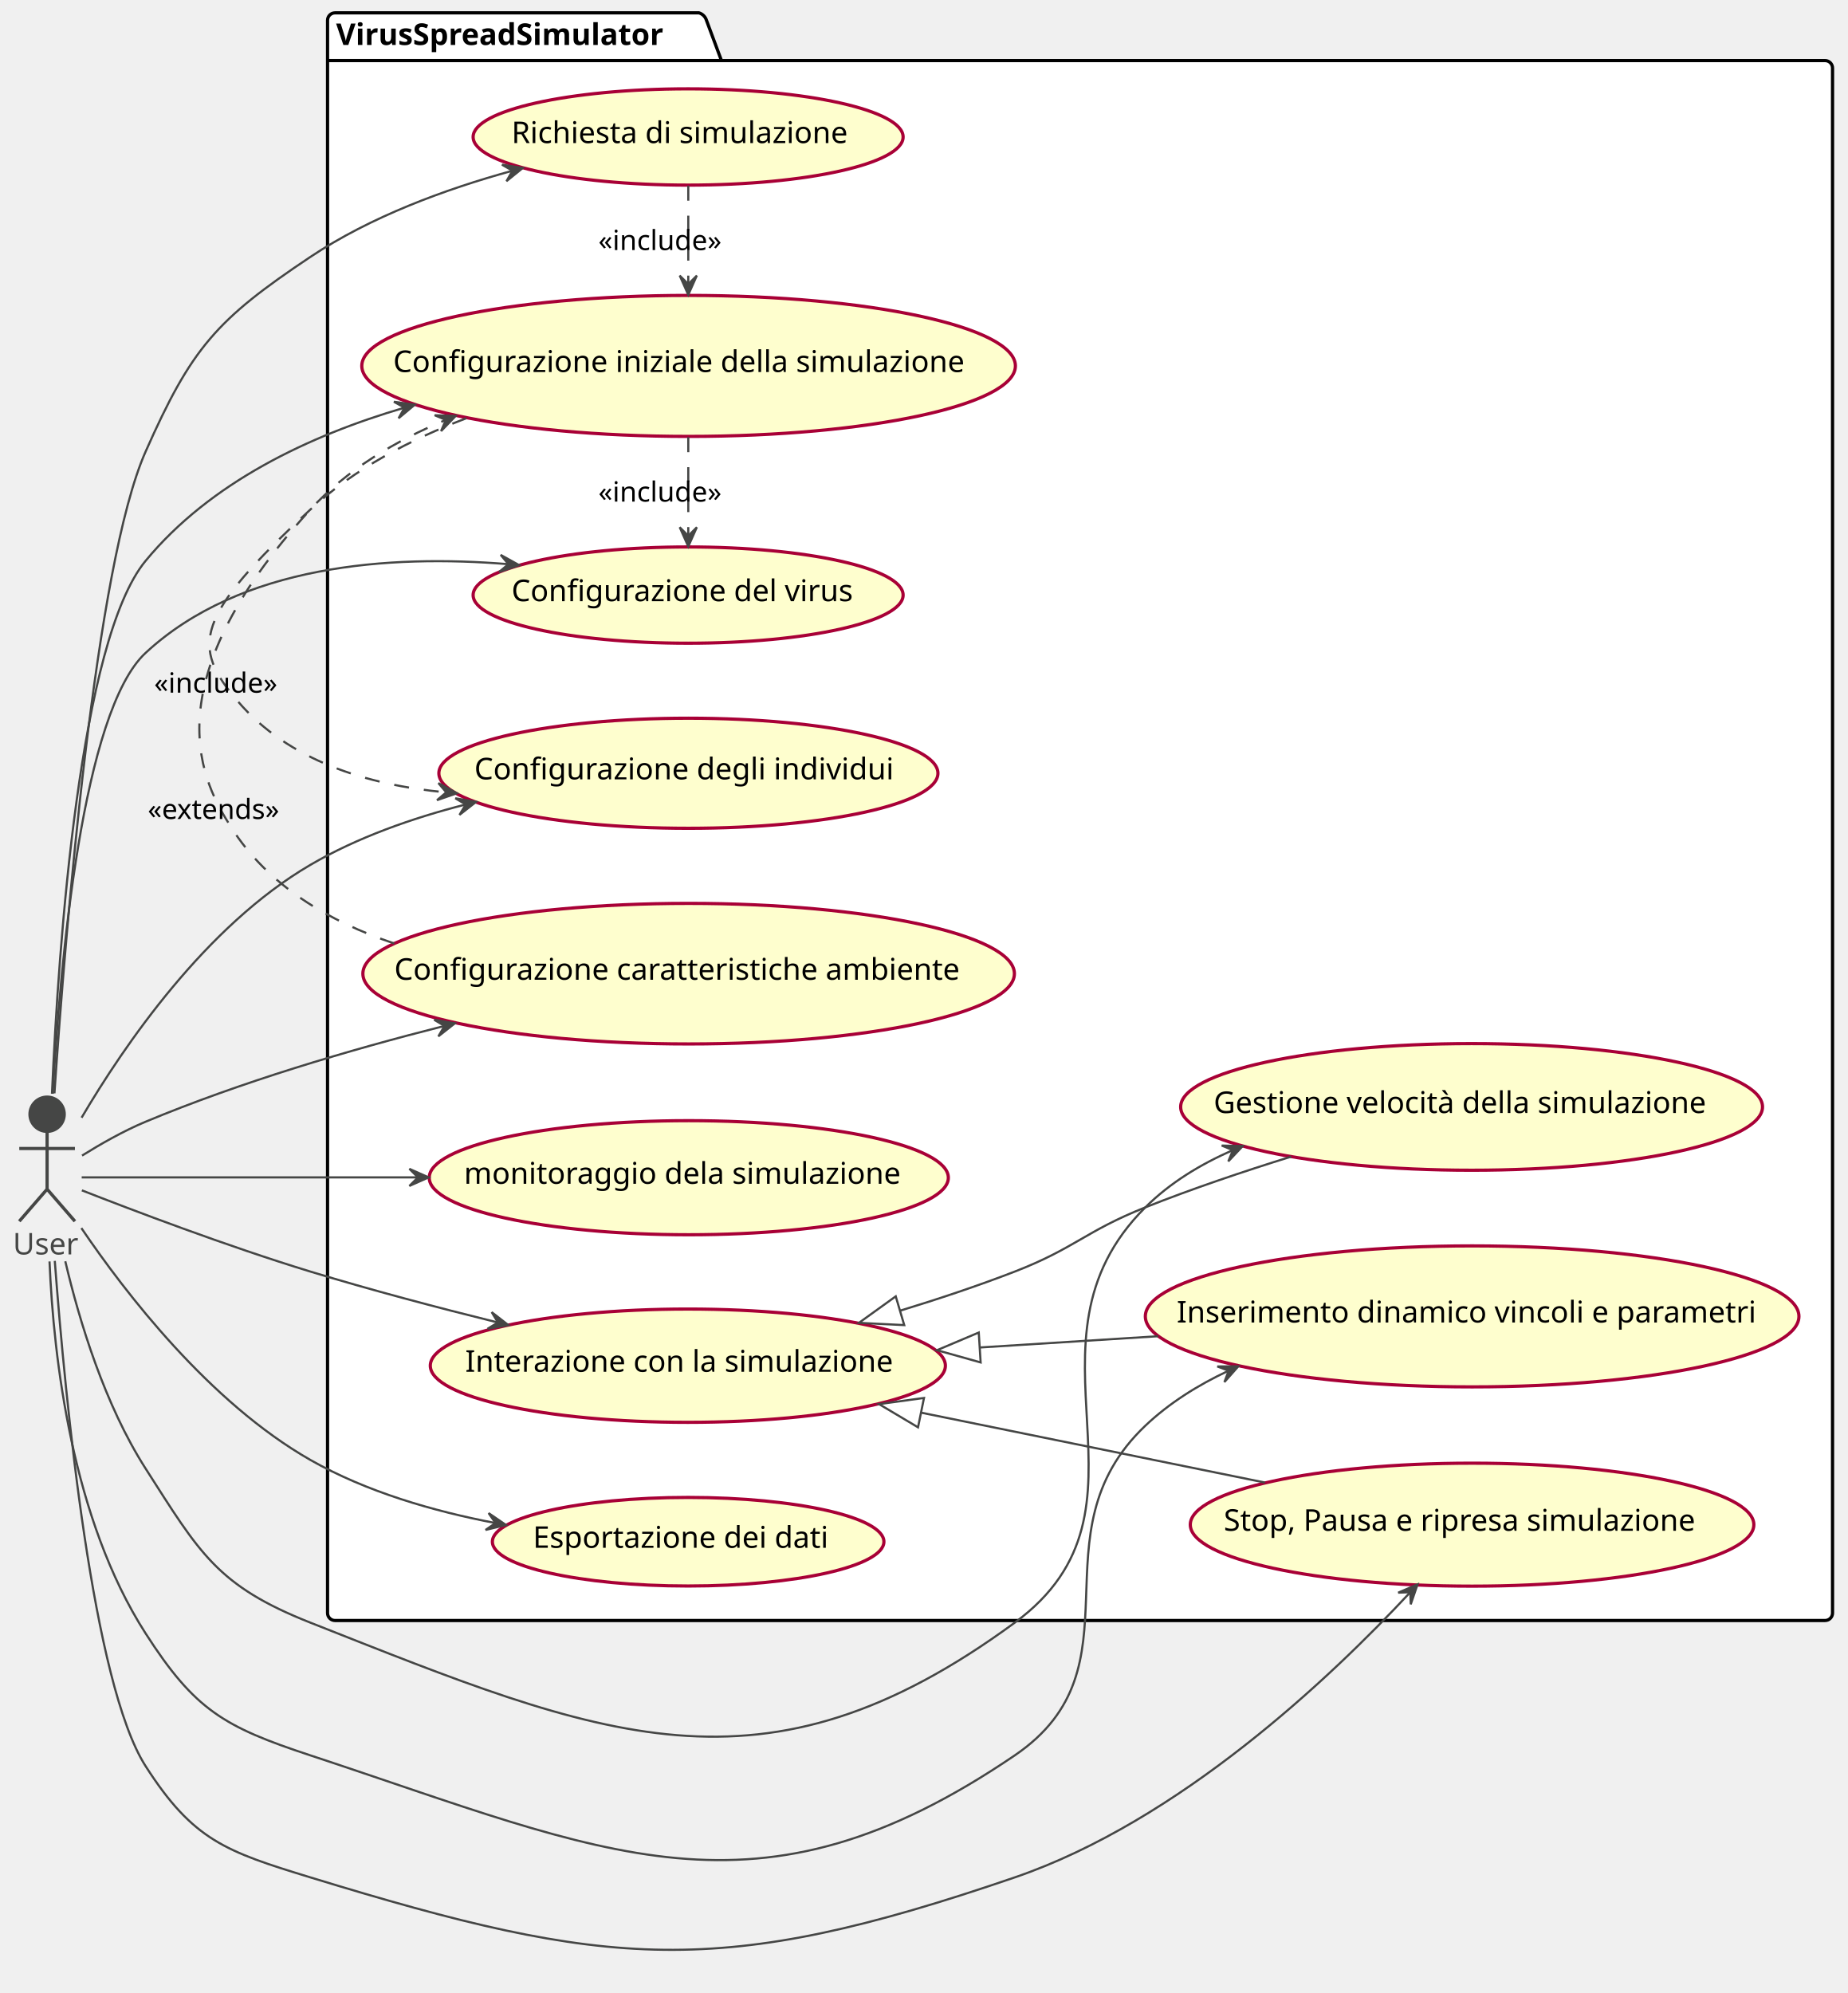
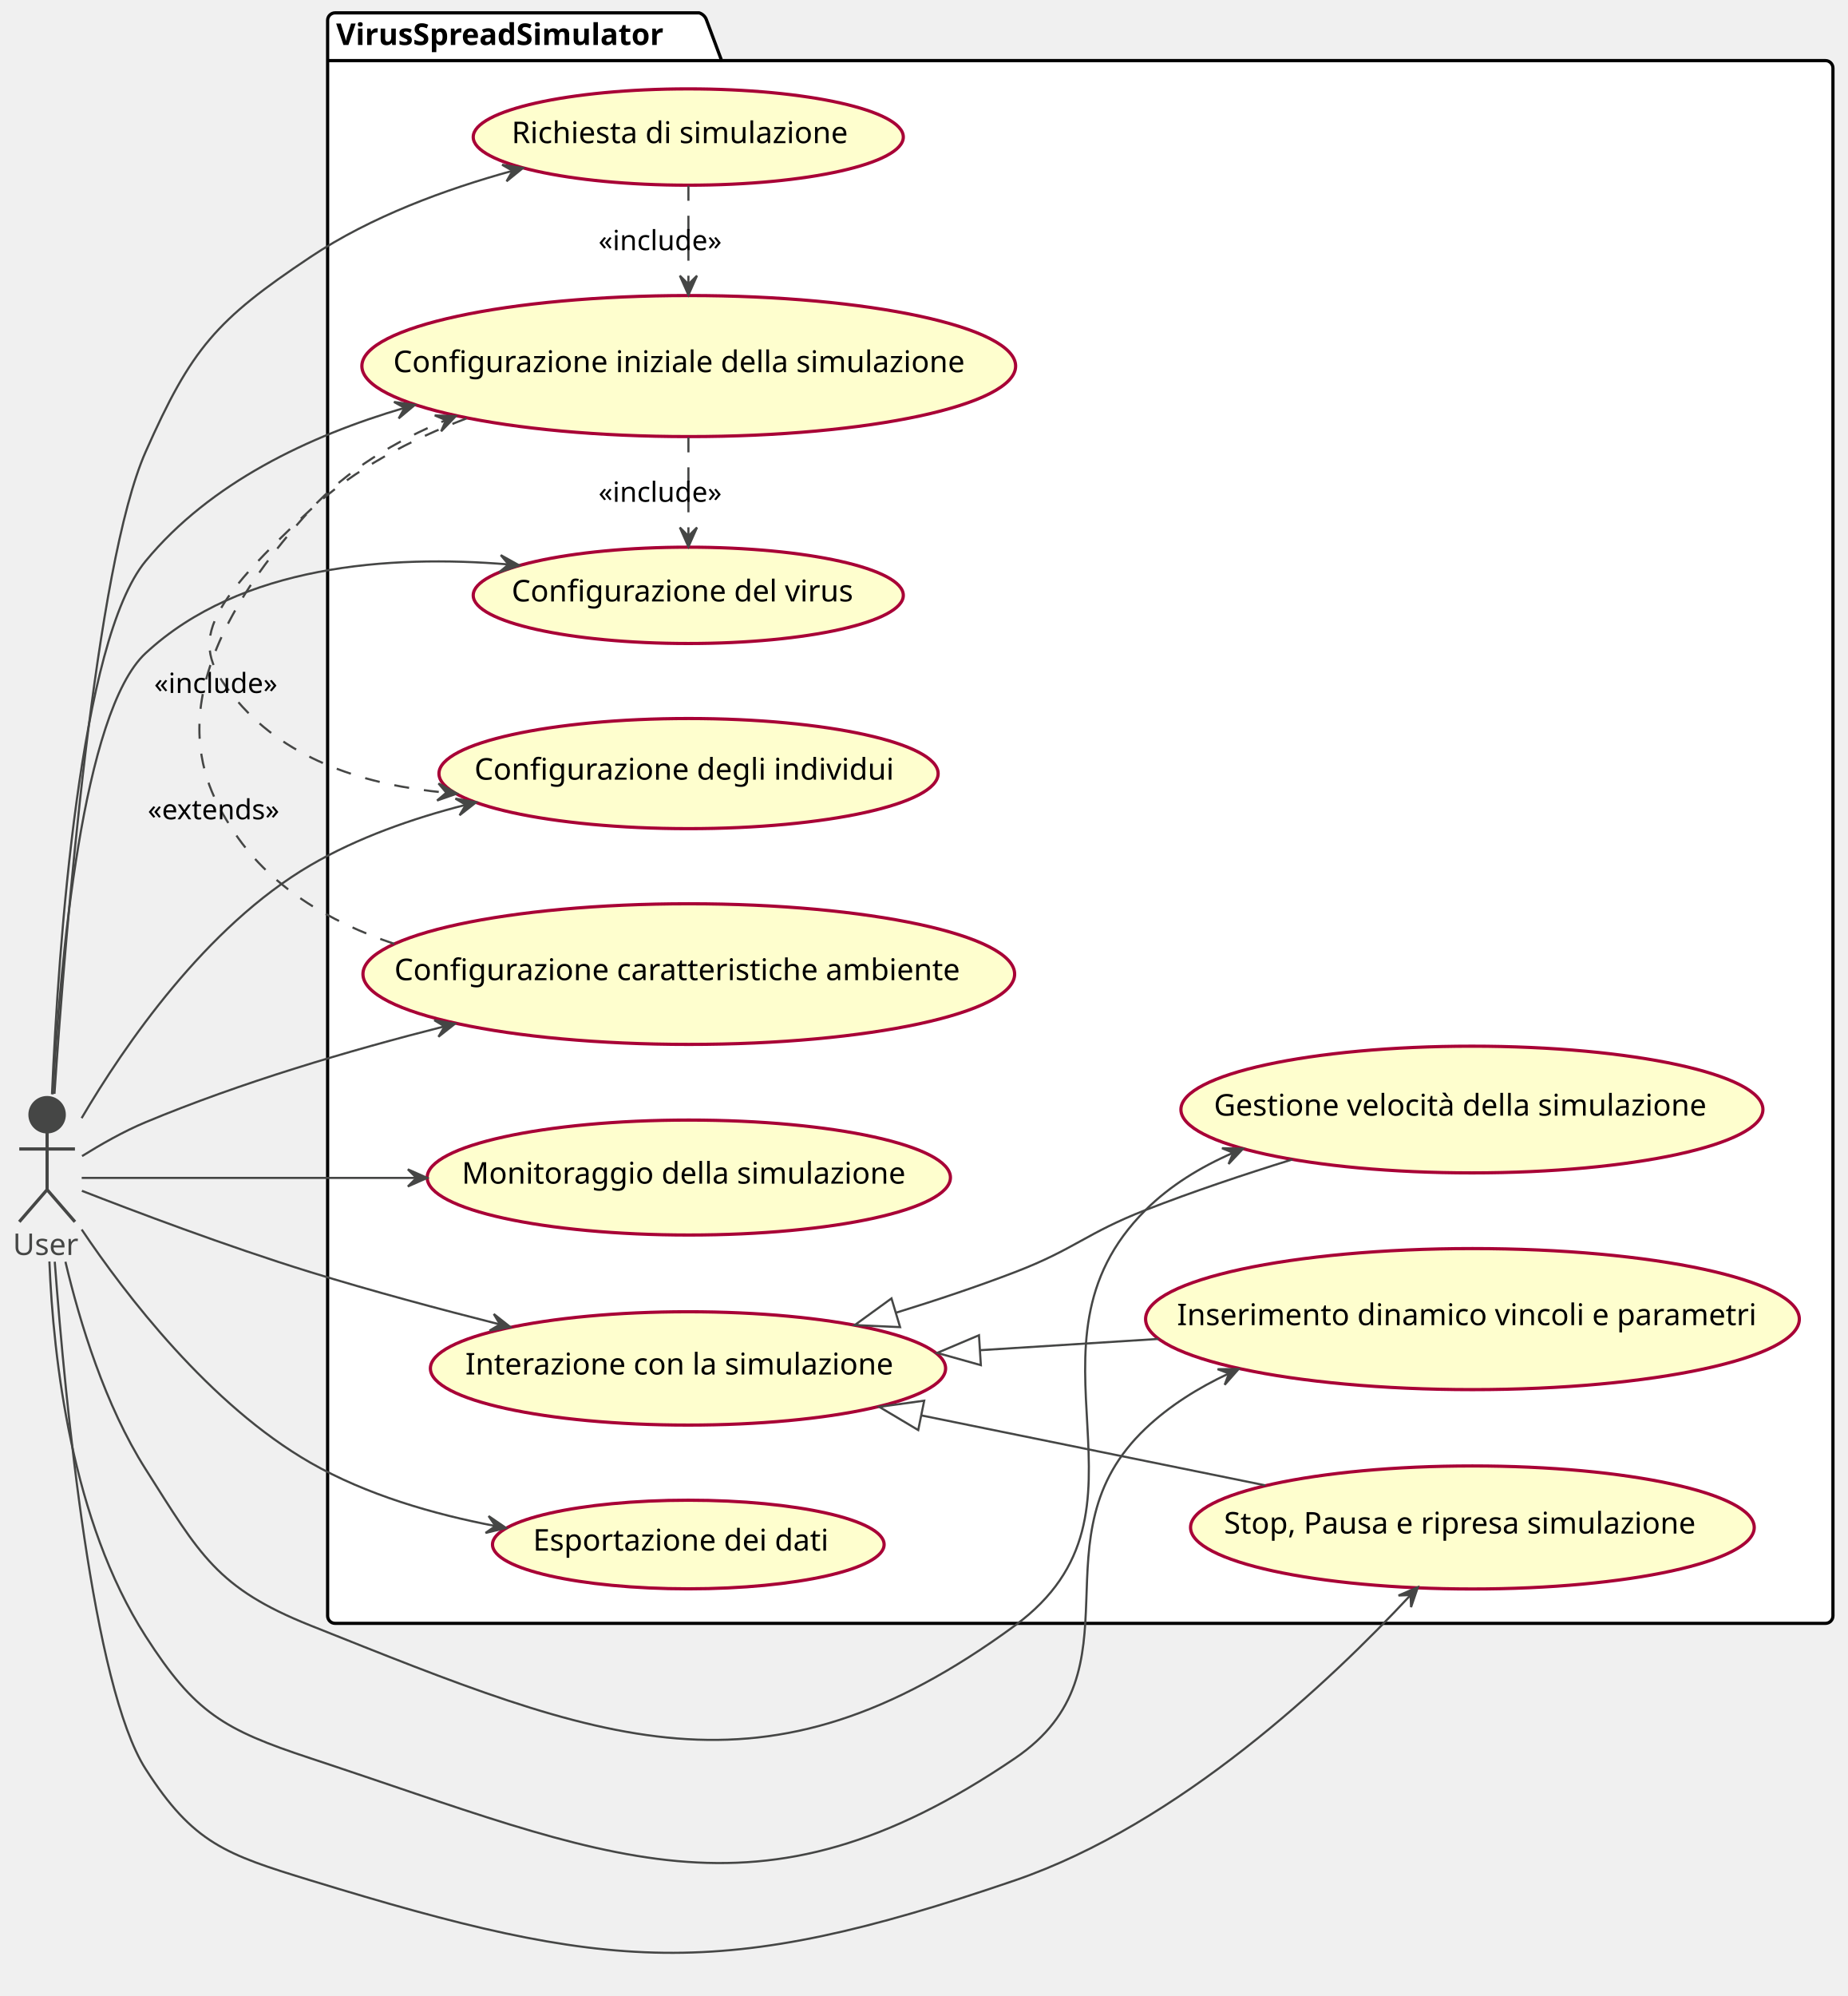
- <svg xmlns="http://www.w3.org/2000/svg" contentScriptType="application/ecmascript" contentStyleType="text/css" height="931px" preserveAspectRatio="none" style="width:863px;height:931px;background:#FFFFFF;" version="1.1" viewBox="0 0 863 931" width="863px" zoomAndPan="magnify">
+ <svg xmlns="http://www.w3.org/2000/svg" contentScriptType="application/ecmascript" contentStyleType="text/css" height="932px" preserveAspectRatio="none" style="width:863px;height:932px;background:#FFFFFF;" version="1.1" viewBox="0 0 863 932" width="863px" zoomAndPan="magnify">
  <defs />
  <g>
-     <path d="M156.5,6 L326.5,6 A5.25,5.25 0 0 1 330,9.5 L337,28.297 L852.5,28.297 A3.5,3.5 0 0 1 856,31.797 L856,753.5 A3.5,3.5 0 0 1 852.5,757 L156.5,757 A3.5,3.5 0 0 1 153,753.5 L153,9.5 A3.5,3.5 0 0 1 156.5,6 " fill="#FFFFFF" style="stroke:#000000;stroke-width:1.5;" />
+     <path d="M156.5,6 L326.5,6 A5.25,5.25 0 0 1 330,9.5 L337,28.297 L852.5,28.297 A3.5,3.5 0 0 1 856,31.797 L856,754.5 A3.5,3.5 0 0 1 852.5,758 L156.5,758 A3.5,3.5 0 0 1 153,754.5 L153,9.5 A3.5,3.5 0 0 1 156.5,6 " fill="#FFFFFF" style="stroke:#000000;stroke-width:1.5;" />
    <line style="stroke:#000000;stroke-width:1.5;" x1="153" x2="337" y1="28.297" y2="28.297" />
    <text fill="#000000" font-family="sans-serif" font-size="14" font-weight="bold" lengthAdjust="spacing" textLength="171" x="157" y="20.995">VirusSpreadSimulator</text>
    <ellipse cx="321.428" cy="63.986" fill="#FEFECE" rx="100.428" ry="22.486" style="stroke:#A80036;stroke-width:1.5;" />
    <text fill="#000000" font-family="sans-serif" font-size="14" lengthAdjust="spacing" textLength="165" x="238.928" y="66.832">Richiesta di simulazione</text>
    <ellipse cx="321.428" cy="277.986" fill="#FEFECE" rx="100.428" ry="22.486" style="stroke:#A80036;stroke-width:1.5;" />
    <text fill="#000000" font-family="sans-serif" font-size="14" lengthAdjust="spacing" textLength="165" x="238.928" y="280.832">Configurazione del virus</text>
    <ellipse cx="321.56" cy="361.212" fill="#FEFECE" rx="116.56" ry="25.712" style="stroke:#A80036;stroke-width:1.5;" />
    <text fill="#000000" font-family="sans-serif" font-size="14" lengthAdjust="spacing" textLength="200" x="221.56" y="364.059">Configurazione degli individui</text>
    <ellipse cx="321.653" cy="170.93" fill="#FEFECE" rx="152.653" ry="32.931" style="stroke:#A80036;stroke-width:1.5;" />
    <text fill="#000000" font-family="sans-serif" font-size="14" lengthAdjust="spacing" textLength="276" x="183.653" y="173.777">Configurazione iniziale della simulazione</text>
    <ellipse cx="321.672" cy="454.834" fill="#FEFECE" rx="152.172" ry="32.834" style="stroke:#A80036;stroke-width:1.5;" />
    <text fill="#000000" font-family="sans-serif" font-size="14" lengthAdjust="spacing" textLength="275" x="184.172" y="457.681">Configurazione caratteristiche ambiente</text>
-     <ellipse cx="321.741" cy="550.148" fill="#FEFECE" rx="121.241" ry="26.648" style="stroke:#A80036;stroke-width:1.5;" />
-     <text fill="#000000" font-family="sans-serif" font-size="14" lengthAdjust="spacing" textLength="210" x="216.741" y="552.995">monitoraggio dela simulazione</text>
-     <ellipse cx="321.303" cy="637.961" fill="#FEFECE" rx="120.303" ry="26.46" style="stroke:#A80036;stroke-width:1.5;" />
-     <text fill="#000000" font-family="sans-serif" font-size="14" lengthAdjust="spacing" textLength="208" x="217.303" y="640.807">Interazione con la simulazione</text>
-     <ellipse cx="687.399" cy="517.08" fill="#FEFECE" rx="135.899" ry="29.58" style="stroke:#A80036;stroke-width:1.5;" />
-     <text fill="#000000" font-family="sans-serif" font-size="14" lengthAdjust="spacing" textLength="241" x="566.899" y="519.927">Gestione velocità della simulazione</text>
-     <ellipse cx="687.653" cy="614.931" fill="#FEFECE" rx="152.653" ry="32.931" style="stroke:#A80036;stroke-width:1.5;" />
-     <text fill="#000000" font-family="sans-serif" font-size="14" lengthAdjust="spacing" textLength="276" x="549.653" y="617.777">Inserimento dinamico vincoli e parametri</text>
-     <ellipse cx="687.623" cy="712.225" fill="#FEFECE" rx="131.623" ry="28.725" style="stroke:#A80036;stroke-width:1.5;" />
-     <text fill="#000000" font-family="sans-serif" font-size="14" lengthAdjust="spacing" textLength="232" x="571.623" y="715.071">Stop, Pausa e ripresa simulazione</text>
-     <ellipse cx="321.443" cy="720.189" fill="#FEFECE" rx="91.443" ry="20.689" style="stroke:#A80036;stroke-width:1.5;" />
-     <text fill="#000000" font-family="sans-serif" font-size="14" lengthAdjust="spacing" textLength="145" x="248.943" y="723.035">Esportazione dei dati</text>
+     <ellipse cx="321.68" cy="549.836" fill="#FEFECE" rx="122.18" ry="26.836" style="stroke:#A80036;stroke-width:1.5;" />
+     <text fill="#000000" font-family="sans-serif" font-size="14" lengthAdjust="spacing" textLength="212" x="215.68" y="552.683">Monitoraggio della simulazione</text>
+     <ellipse cx="321.303" cy="638.961" fill="#FEFECE" rx="120.303" ry="26.46" style="stroke:#A80036;stroke-width:1.5;" />
+     <text fill="#000000" font-family="sans-serif" font-size="14" lengthAdjust="spacing" textLength="208" x="217.303" y="641.807">Interazione con la simulazione</text>
+     <ellipse cx="687.399" cy="518.08" fill="#FEFECE" rx="135.899" ry="29.58" style="stroke:#A80036;stroke-width:1.5;" />
+     <text fill="#000000" font-family="sans-serif" font-size="14" lengthAdjust="spacing" textLength="241" x="566.899" y="520.927">Gestione velocità della simulazione</text>
+     <ellipse cx="687.653" cy="615.931" fill="#FEFECE" rx="152.653" ry="32.931" style="stroke:#A80036;stroke-width:1.5;" />
+     <text fill="#000000" font-family="sans-serif" font-size="14" lengthAdjust="spacing" textLength="276" x="549.653" y="618.777">Inserimento dinamico vincoli e parametri</text>
+     <ellipse cx="687.623" cy="713.225" fill="#FEFECE" rx="131.623" ry="28.725" style="stroke:#A80036;stroke-width:1.5;" />
+     <text fill="#000000" font-family="sans-serif" font-size="14" lengthAdjust="spacing" textLength="232" x="571.623" y="716.071">Stop, Pausa e ripresa simulazione</text>
+     <ellipse cx="321.443" cy="721.189" fill="#FEFECE" rx="91.443" ry="20.689" style="stroke:#A80036;stroke-width:1.5;" />
+     <text fill="#000000" font-family="sans-serif" font-size="14" lengthAdjust="spacing" textLength="145" x="248.943" y="724.035">Esportazione dei dati</text>
    <ellipse cx="22" cy="520.5" fill="#454645" rx="8" ry="8" style="stroke:#454645;stroke-width:1.5;" />
    <path d="M22,528.5 L22,555.5 M9,536.5 L35,536.5 M22,555.5 L9,570.5 M22,555.5 L35,570.5 " fill="none" style="stroke:#454645;stroke-width:1.5;" />
    <text fill="#454645" font-family="sans-serif" font-size="14" lengthAdjust="spacing" textLength="32" x="6" y="585.995">User</text>
    <path d="M321.5,86.74 C321.5,100.06 321.5,117.23 321.5,132.59 " fill="none" id="RIC_SIM-to-CONF_SIM" style="stroke:#454645;stroke-width:1.0;stroke-dasharray:7.0,7.0;" />
    <polygon fill="#454645" points="321.5,137.73,325.5,128.73,321.5,132.73,317.5,128.73,321.5,137.73" style="stroke:#454645;stroke-width:1.0;" />
    <text fill="#000000" font-family="sans-serif" font-size="13" lengthAdjust="spacing" textLength="61" x="279.5" y="116.817">«include»</text>
    <path d="M321.5,204.22 C321.5,219 321.5,236.2 321.5,250.27 " fill="none" id="CONF_SIM-to-CONF_VIR" style="stroke:#454645;stroke-width:1.0;stroke-dasharray:7.0,7.0;" />
    <polygon fill="#454645" points="321.5,255.3,325.5,246.3,321.5,250.3,317.5,246.3,321.5,255.3" style="stroke:#454645;stroke-width:1.0;" />
    <text fill="#000000" font-family="sans-serif" font-size="13" lengthAdjust="spacing" textLength="61" x="279.5" y="234.317">«include»</text>
    <path d="M217.8,195.39 C191.75,205.31 165.43,219.06 145,238 C90.67,288.36 89.16,301.91 111,327.5 C134.81,355.4 171.74,366.71 208.07,370.11 " fill="none" id="CONF_SIM-to-CONF_IND" style="stroke:#454645;stroke-width:1.0;stroke-dasharray:7.0,7.0;" />
    <polygon fill="#454645" points="213.42,370.55,204.782,365.818,208.437,370.136,204.12,373.791,213.42,370.55" style="stroke:#454645;stroke-width:1.0;" />
    <text fill="#000000" font-family="sans-serif" font-size="13" lengthAdjust="spacing" textLength="61" x="72" y="323.567">«include»</text>
    <path d="M184.18,440.73 C153.63,430.49 125.23,413.71 108,386.5 C95.34,366.51 68.97,321.07 145,238 C162.01,219.41 184.72,205.94 208.17,196.2 " fill="none" id="CONF_ENV-to-CONF_SIM" style="stroke:#454645;stroke-width:1.0;stroke-dasharray:7.0,7.0;" />
    <polygon fill="#454645" points="212.87,194.3,203.027,193.965,208.235,196.174,206.026,201.382,212.87,194.3" style="stroke:#454645;stroke-width:1.0;" />
    <text fill="#000000" font-family="sans-serif" font-size="13" lengthAdjust="spacing" textLength="67" x="69" y="382.567">«extends»</text>
-     <path d="M420.46,612.26 C438.45,606.77 456.93,600.61 474,594 C502.17,583.07 506.93,575.17 535,564 C556.75,555.34 580.76,547.25 603.12,540.3 " fill="none" id="INT_SIM-backto-SPEED" style="stroke:#454645;stroke-width:1.0;" />
-     <polygon fill="none" points="422.38,619,401.22,617.95,418.41,605.57,422.38,619" style="stroke:#454645;stroke-width:1.0;" />
-     <path d="M430.36,659.92 C481.31,670.28 541.61,682.54 590.9,692.56 " fill="none" id="INT_SIM-backto-SPR" style="stroke:#454645;stroke-width:1.0;" />
-     <polygon fill="none" points="428.82,666.75,410.61,655.91,431.61,653.03,428.82,666.75" style="stroke:#454645;stroke-width:1.0;" />
-     <path d="M457.64,629.46 C484.82,627.74 513.49,625.93 541,624.19 " fill="none" id="INT_SIM-backto-INS_VINC" style="stroke:#454645;stroke-width:1.0;" />
-     <polygon fill="none" points="458.07,636.44,437.67,630.72,457.19,622.47,458.07,636.44" style="stroke:#454645;stroke-width:1.0;" />
+     <path d="M418.6,612.9 C437.15,607.18 456.32,600.78 474,594 C502.03,583.24 507.04,575.91 535,565 C556.93,556.43 581.11,548.34 603.6,541.37 " fill="none" id="INT_SIM-backto-SPEED" style="stroke:#454645;stroke-width:1.0;" />
+     <polygon fill="none" points="420.35,619.68,399.18,618.72,416.33,606.27,420.35,619.68" style="stroke:#454645;stroke-width:1.0;" />
+     <path d="M430.36,660.92 C481.31,671.28 541.61,683.54 590.9,693.56 " fill="none" id="INT_SIM-backto-SPR" style="stroke:#454645;stroke-width:1.0;" />
+     <polygon fill="none" points="428.82,667.75,410.61,656.91,431.61,654.03,428.82,667.75" style="stroke:#454645;stroke-width:1.0;" />
+     <path d="M457.64,630.46 C484.82,628.74 513.49,626.93 541,625.19 " fill="none" id="INT_SIM-backto-INS_VINC" style="stroke:#454645;stroke-width:1.0;" />
+     <polygon fill="none" points="458.07,637.44,437.67,631.72,457.19,623.47,458.07,637.44" style="stroke:#454645;stroke-width:1.0;" />
    <path d="M25.43,510.74 C30.68,433.34 44.52,263.99 68,211 C89.46,162.56 100.94,149.41 145,120 C173.15,101.2 208.02,88.37 239.25,79.79 " fill="none" id="User-to-RIC_SIM" style="stroke:#454645;stroke-width:1.0;" />
    <polygon fill="#454645" points="244.22,78.45,234.49,76.927,239.392,79.75,236.569,84.652,244.22,78.45" style="stroke:#454645;stroke-width:1.0;" />
    <path d="M24.65,510.94 C28.15,448.97 38.55,332.31 68,305 C112.54,263.68 182.3,259.02 237.21,263.53 " fill="none" id="User-to-CONF_VIR" style="stroke:#454645;stroke-width:1.0;" />
    <polygon fill="#454645" points="242.48,263.99,233.87,259.207,237.5,263.546,233.161,267.176,242.48,263.99" style="stroke:#454645;stroke-width:1.0;" />
    <path d="M38.11,522.11 C57.95,488.38 96.08,432.56 145,404 C166.97,391.17 192.63,382.15 217.44,375.82 " fill="none" id="User-to-CONF_IND" style="stroke:#454645;stroke-width:1.0;" />
    <polygon fill="#454645" points="222.39,374.59,212.687,372.899,217.54,375.806,214.633,380.659,222.39,374.59" style="stroke:#454645;stroke-width:1.0;" />
    <path d="M24.28,510.93 C27.33,441.24 37.24,299.27 68,262 C98.19,225.41 144.29,203.53 188.88,190.45 " fill="none" id="User-to-CONF_SIM" style="stroke:#454645;stroke-width:1.0;" />
    <polygon fill="#454645" points="193.75,189.06,183.999,187.679,188.941,190.43,186.19,195.373,193.75,189.06" style="stroke:#454645;stroke-width:1.0;" />
    <path d="M38.32,539.82 C46.79,534.54 57.67,528.3 68,524 C112.32,505.5 163.08,490.52 207.4,479.3 " fill="none" id="User-to-CONF_ENV" style="stroke:#454645;stroke-width:1.0;" />
    <polygon fill="#454645" points="212.5,478.02,202.793,476.356,207.654,479.25,204.76,484.11,212.5,478.02" style="stroke:#454645;stroke-width:1.0;" />
-     <path d="M38.16,550 C67.36,550 133.91,550 195.07,550 " fill="none" id="User-to-SIM_MONIT" style="stroke:#454645;stroke-width:1.0;" />
-     <polygon fill="#454645" points="200.22,550,191.22,546,195.22,550,191.22,554,200.22,550" style="stroke:#454645;stroke-width:1.0;" />
-     <path d="M38.24,556.05 C61.17,565.04 106.02,582.11 145,594 C173.14,602.57 204.19,610.77 232.24,617.71 " fill="none" id="User-to-INT_SIM" style="stroke:#454645;stroke-width:1.0;" />
-     <polygon fill="#454645" points="237.45,618.99,229.672,612.948,232.596,617.791,227.753,620.715,237.45,618.99" style="stroke:#454645;stroke-width:1.0;" />
-     <path d="M30.5,589.19 C37.2,617.66 48.97,656.25 68,686 C93.25,725.46 101.42,740.79 145,758 C281.01,811.68 356.11,844.5 474,758 C546.87,704.52 470.97,627.78 535,564 C546.49,552.55 560.72,543.88 575.81,537.32 " fill="none" id="User-to-SPEED" style="stroke:#454645;stroke-width:1.0;" />
-     <polygon fill="#454645" points="580.52,535.35,570.674,535.13,575.907,537.278,573.759,542.511,580.52,535.35" style="stroke:#454645;stroke-width:1.0;" />
-     <path d="M23.13,589.26 C25.03,634.53 33.69,709.57 68,763 C91.01,798.82 104.56,806.66 145,820 C283.86,865.8 353.06,902.18 474,820 C534.89,778.62 481.6,716.67 535,666 C546.12,655.44 559.5,647.07 573.65,640.42 " fill="none" id="User-to-INS_VINC" style="stroke:#454645;stroke-width:1.0;" />
-     <polygon fill="#454645" points="578.47,638.23,568.622,638.324,573.921,640.304,571.941,645.603,578.47,638.23" style="stroke:#454645;stroke-width:1.0;" />
-     <path d="M38.01,573.67 C58.42,603.79 97.83,655.11 145,682 C171.12,696.88 202.45,705.94 231.38,711.46 " fill="none" id="User-to-ESP" style="stroke:#454645;stroke-width:1.0;" />
-     <polygon fill="#454645" points="236.37,712.38,228.238,706.824,231.452,711.479,226.797,714.693,236.37,712.38" style="stroke:#454645;stroke-width:1.0;" />
-     <path d="M25.59,589 C30.6,655.3 43.38,786.54 68,825 C90.27,859.77 105.51,864.91 145,877 C284.82,919.79 335.67,924.39 474,877 C550.84,850.67 621.33,783.98 658.65,743.9 " fill="none" id="User-to-SPR" style="stroke:#454645;stroke-width:1.0;" />
-     <polygon fill="#454645" points="662.16,740.11,653.11,743.995,658.763,743.779,658.98,749.431,662.16,740.11" style="stroke:#454645;stroke-width:1.0;" />
+     <path d="M38.16,550 C67.24,550 133.39,550 194.35,550 " fill="none" id="User-to-SIM_MONIT" style="stroke:#454645;stroke-width:1.0;" />
+     <polygon fill="#454645" points="199.48,550,190.48,546,194.48,550,190.48,554,199.48,550" style="stroke:#454645;stroke-width:1.0;" />
+     <path d="M38.25,556.03 C61.19,564.98 106.05,582.01 145,594 C173.56,602.79 205.09,611.25 233.46,618.42 " fill="none" id="User-to-INT_SIM" style="stroke:#454645;stroke-width:1.0;" />
+     <polygon fill="#454645" points="238.35,619.65,230.61,613.56,233.504,618.42,228.643,621.314,238.35,619.65" style="stroke:#454645;stroke-width:1.0;" />
+     <path d="M30.56,589.15 C37.29,617.6 49.07,656.18 68,686 C93.28,725.8 101.2,741.53 145,759 C280.83,813.15 356.11,845.5 474,759 C546.87,705.52 470.97,628.78 535,565 C546.49,553.55 560.72,544.88 575.81,538.32 " fill="none" id="User-to-SPEED" style="stroke:#454645;stroke-width:1.0;" />
+     <polygon fill="#454645" points="580.52,536.35,570.674,536.13,575.907,538.278,573.759,543.511,580.52,536.35" style="stroke:#454645;stroke-width:1.0;" />
+     <path d="M23.07,589.04 C24.89,634.48 33.46,710.15 68,764 C90.99,799.83 104.56,807.66 145,821 C283.86,866.8 353.06,903.18 474,821 C534.89,779.62 481.6,717.67 535,667 C546.12,656.44 559.5,648.07 573.65,641.42 " fill="none" id="User-to-INS_VINC" style="stroke:#454645;stroke-width:1.0;" />
+     <polygon fill="#454645" points="578.47,639.23,568.622,639.324,573.921,641.304,571.941,646.603,578.47,639.23" style="stroke:#454645;stroke-width:1.0;" />
+     <path d="M38.15,574.1 C58.57,604.47 97.85,655.94 145,683 C171.07,697.95 202.4,707.04 231.33,712.54 " fill="none" id="User-to-ESP" style="stroke:#454645;stroke-width:1.0;" />
+     <polygon fill="#454645" points="236.32,713.46,228.188,707.904,231.402,712.559,226.747,715.773,236.32,713.46" style="stroke:#454645;stroke-width:1.0;" />
+     <path d="M25.57,589.14 C30.56,655.68 43.3,787.4 68,826 C90.26,860.78 105.51,865.91 145,878 C284.82,920.79 335.67,925.39 474,878 C550.84,851.67 621.33,784.98 658.65,744.9 " fill="none" id="User-to-SPR" style="stroke:#454645;stroke-width:1.0;" />
+     <polygon fill="#454645" points="662.16,741.11,653.11,744.995,658.763,744.779,658.98,750.431,662.16,741.11" style="stroke:#454645;stroke-width:1.0;" />
  </g>
</svg>
